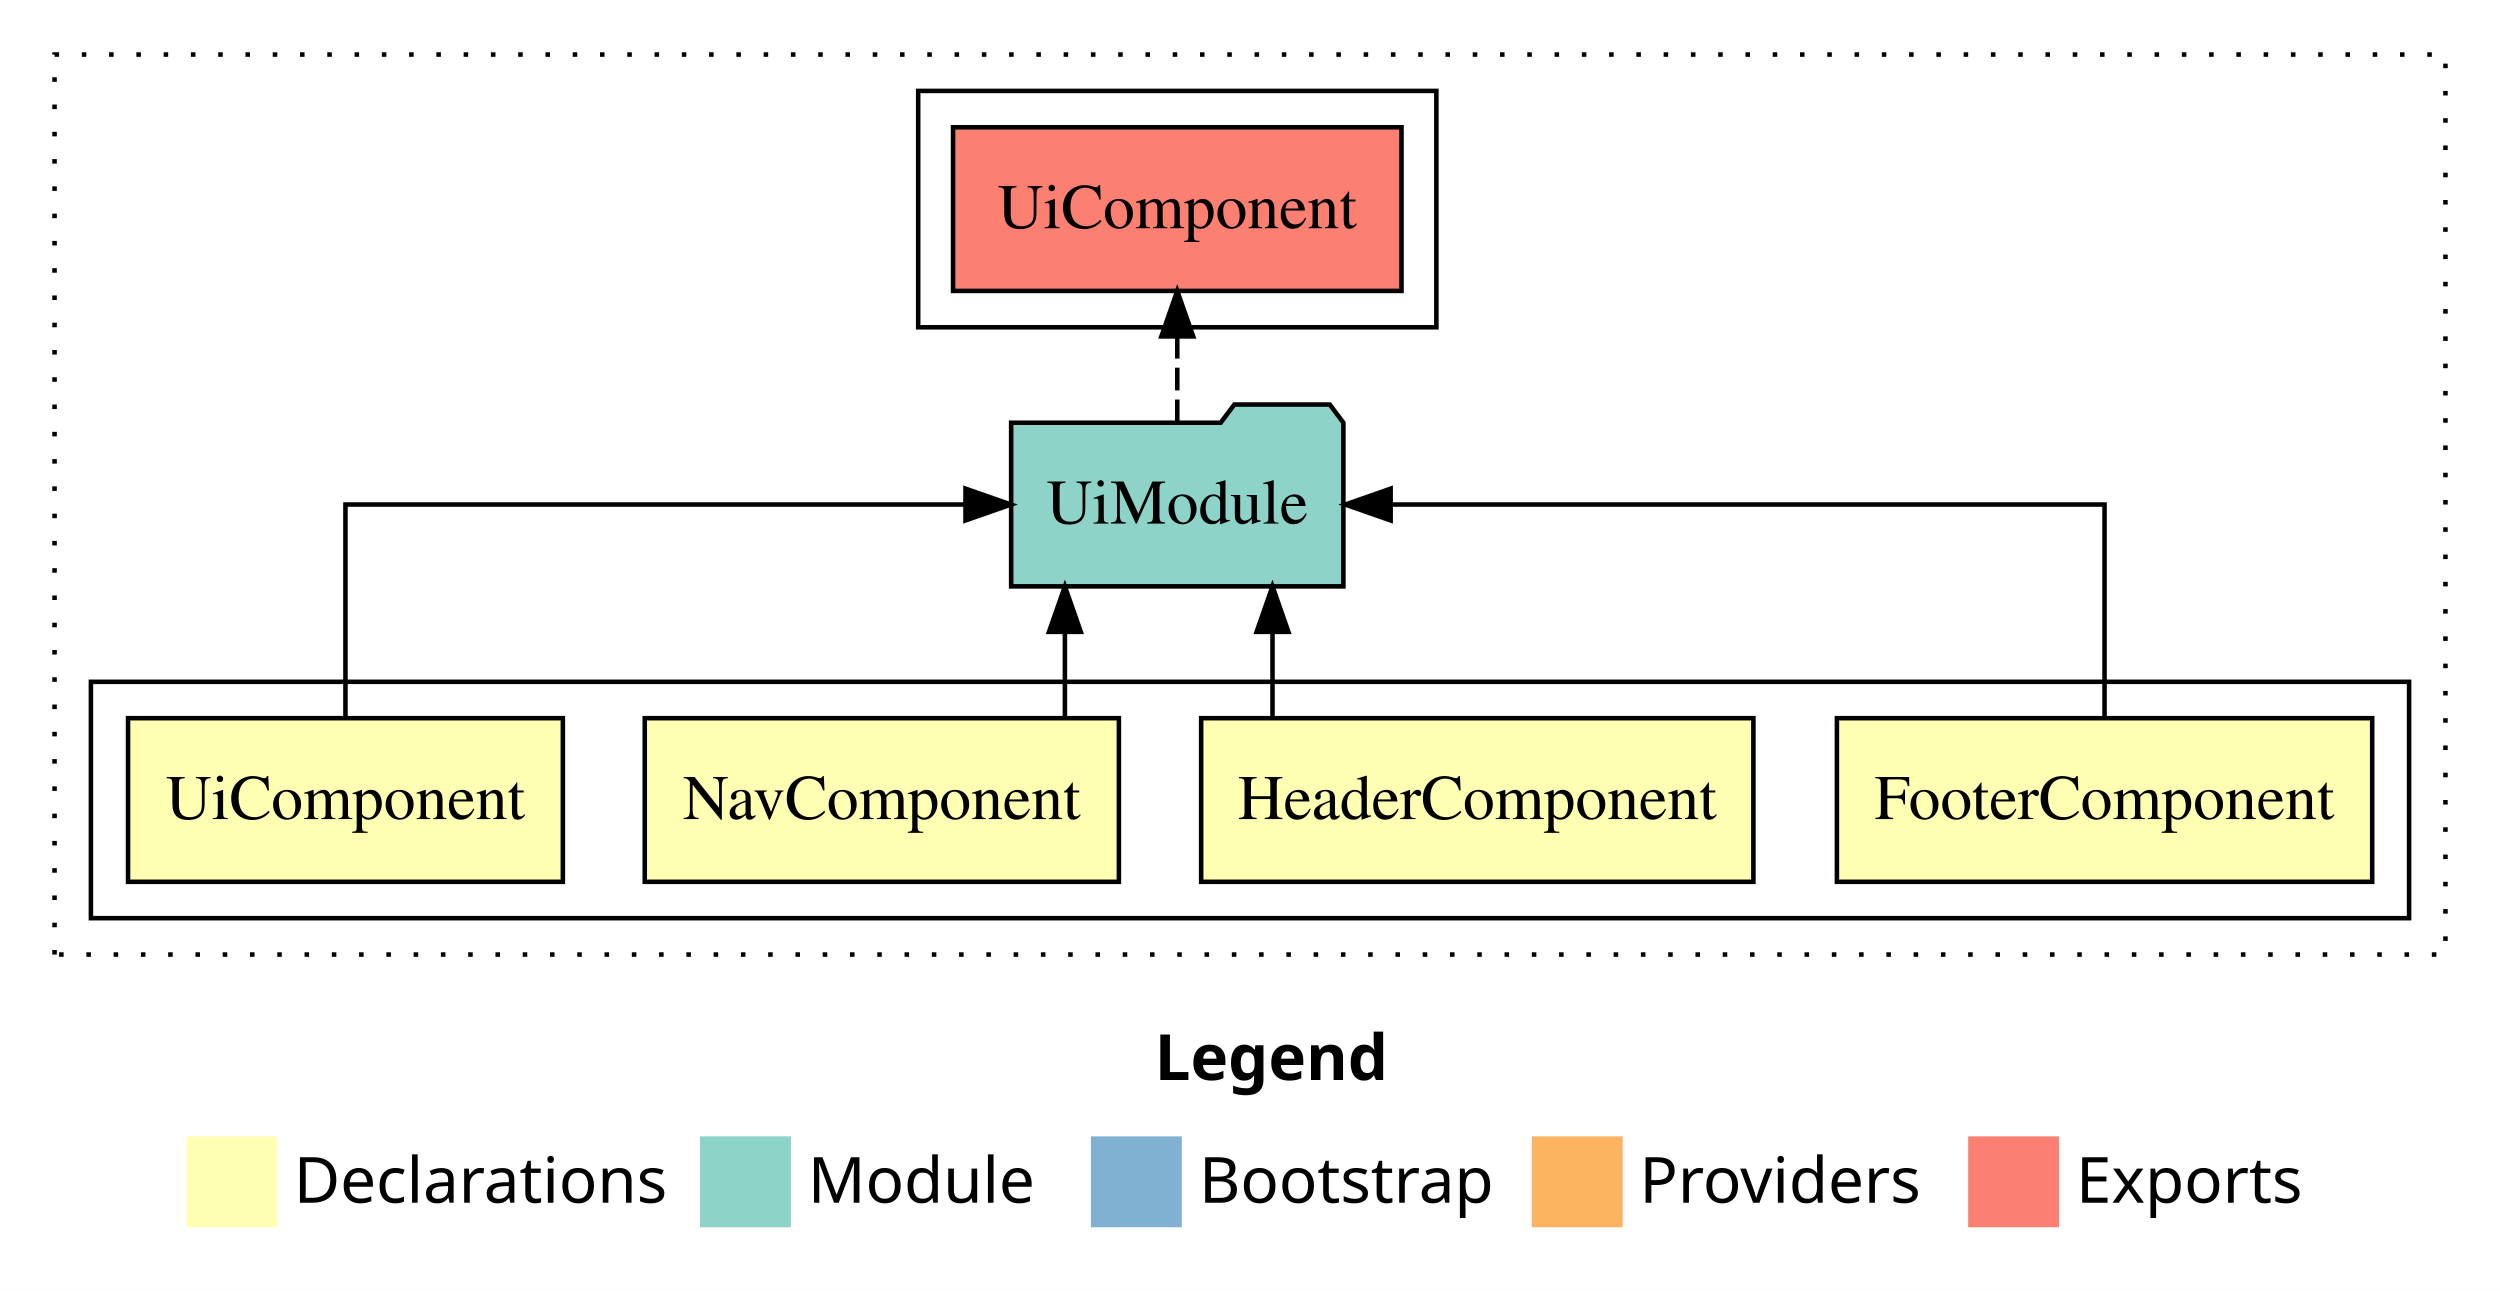
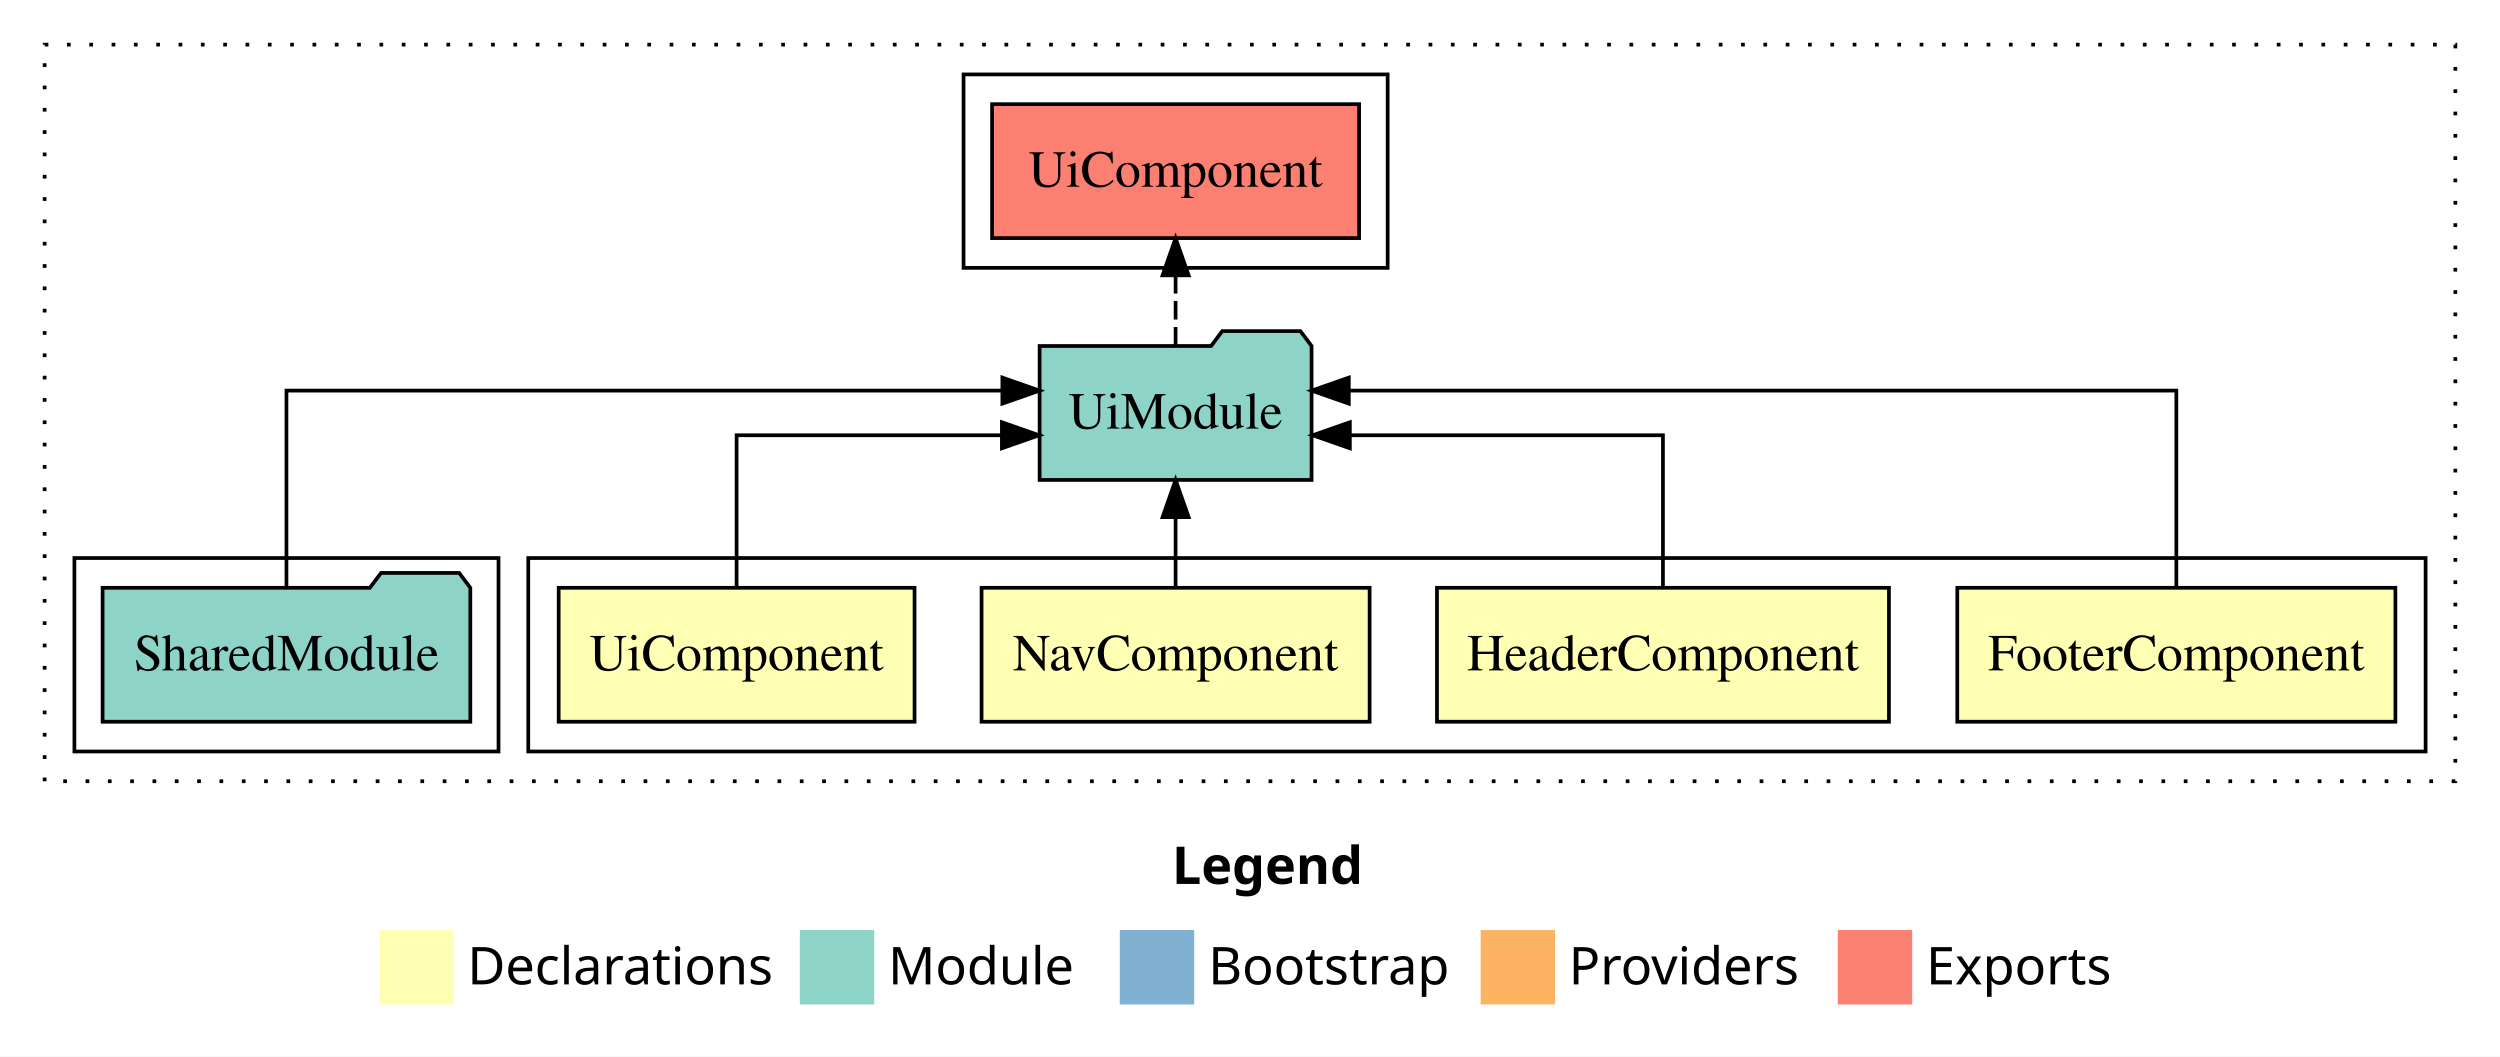
- <svg xmlns="http://www.w3.org/2000/svg" width="550pt" height="284pt" viewBox="0.00 0.00 550.00 284.00">
+ <svg xmlns="http://www.w3.org/2000/svg" width="672pt" height="284pt" viewBox="0.00 0.00 672.00 284.00">
  <g id="graph0" class="graph" transform="scale(1 1) rotate(0) translate(4 280)">
-     <polygon fill="#ffffff" stroke="transparent" points="-4,4 -4,-280 546,-280 546,4 -4,4" />
-     <text text-anchor="start" x="250.009" y="-42.4" font-family="sans-serif" font-weight="bold" font-size="14.00" fill="#000000">Legend</text>
-     <polygon fill="#ffffb3" stroke="transparent" points="37,-10 37,-30 57,-30 57,-10 37,-10" />
-     <text text-anchor="start" x="60.629" y="-15.4" font-family="sans-serif" font-size="14.00" fill="#000000">  Declarations</text>
-     <polygon fill="#8dd3c7" stroke="transparent" points="150,-10 150,-30 170,-30 170,-10 150,-10" />
-     <text text-anchor="start" x="173.725" y="-15.4" font-family="sans-serif" font-size="14.00" fill="#000000">  Module</text>
-     <polygon fill="#80b1d3" stroke="transparent" points="236,-10 236,-30 256,-30 256,-10 236,-10" />
-     <text text-anchor="start" x="259.781" y="-15.4" font-family="sans-serif" font-size="14.00" fill="#000000">  Bootstrap</text>
-     <polygon fill="#fdb462" stroke="transparent" points="333,-10 333,-30 353,-30 353,-10 333,-10" />
-     <text text-anchor="start" x="356.673" y="-15.4" font-family="sans-serif" font-size="14.00" fill="#000000">  Providers</text>
-     <polygon fill="#fb8072" stroke="transparent" points="429,-10 429,-30 449,-30 449,-10 429,-10" />
-     <text text-anchor="start" x="452.726" y="-15.4" font-family="sans-serif" font-size="14.00" fill="#000000">  Exports</text>
+     <polygon fill="#ffffff" stroke="transparent" points="-4,4 -4,-280 668,-280 668,4 -4,4" />
+     <text text-anchor="start" x="311.009" y="-42.4" font-family="sans-serif" font-weight="bold" font-size="14.00" fill="#000000">Legend</text>
+     <polygon fill="#ffffb3" stroke="transparent" points="98,-10 98,-30 118,-30 118,-10 98,-10" />
+     <text text-anchor="start" x="121.629" y="-15.4" font-family="sans-serif" font-size="14.00" fill="#000000">  Declarations</text>
+     <polygon fill="#8dd3c7" stroke="transparent" points="211,-10 211,-30 231,-30 231,-10 211,-10" />
+     <text text-anchor="start" x="234.725" y="-15.4" font-family="sans-serif" font-size="14.00" fill="#000000">  Module</text>
+     <polygon fill="#80b1d3" stroke="transparent" points="297,-10 297,-30 317,-30 317,-10 297,-10" />
+     <text text-anchor="start" x="320.781" y="-15.4" font-family="sans-serif" font-size="14.00" fill="#000000">  Bootstrap</text>
+     <polygon fill="#fdb462" stroke="transparent" points="394,-10 394,-30 414,-30 414,-10 394,-10" />
+     <text text-anchor="start" x="417.673" y="-15.4" font-family="sans-serif" font-size="14.00" fill="#000000">  Providers</text>
+     <polygon fill="#fb8072" stroke="transparent" points="490,-10 490,-30 510,-30 510,-10 490,-10" />
+     <text text-anchor="start" x="513.726" y="-15.4" font-family="sans-serif" font-size="14.00" fill="#000000">  Exports</text>
    <g id="clust1" class="cluster">
-       <polygon fill="none" stroke="#000000" stroke-dasharray="1,5" points="8,-70 8,-268 534,-268 534,-70 8,-70" />
+       <polygon fill="none" stroke="#000000" stroke-dasharray="1,5" points="8,-70 8,-268 656,-268 656,-70 8,-70" />
    </g>
    <g id="clust2" class="cluster">
-       <polygon fill="none" stroke="#000000" points="16,-78 16,-130 526,-130 526,-78 16,-78" />
+       <polygon fill="none" stroke="#000000" points="138,-78 138,-130 648,-130 648,-78 138,-78" />
+     </g>
+     <g id="clust7" class="cluster">
+       <polygon fill="none" stroke="#000000" points="16,-78 16,-130 130,-130 130,-78 16,-78" />
    </g>
    <g id="clust8" class="cluster">
-       <polygon fill="none" stroke="#000000" points="198,-208 198,-260 312,-260 312,-208 198,-208" />
+       <polygon fill="none" stroke="#000000" points="255,-208 255,-260 369,-260 369,-208 255,-208" />
    </g>
    <g id="node1" class="node">
-       <polygon fill="#ffffb3" stroke="#000000" points="517.881,-122 400.119,-122 400.119,-86 517.881,-86 517.881,-122" />
-       <text text-anchor="middle" x="459" y="-99.8" font-family="Times,serif" font-size="14.00" fill="#000000">FooterComponent</text>
+       <polygon fill="#ffffb3" stroke="#000000" points="639.881,-122 522.119,-122 522.119,-86 639.881,-86 639.881,-122" />
+       <text text-anchor="middle" x="581" y="-99.8" font-family="Times,serif" font-size="14.00" fill="#000000">FooterComponent</text>
    </g>
    <g id="node5" class="node">
-       <polygon fill="#8dd3c7" stroke="#000000" points="291.548,-187 288.548,-191 267.548,-191 264.548,-187 218.452,-187 218.452,-151 291.548,-151 291.548,-187" />
-       <text text-anchor="middle" x="255" y="-164.8" font-family="Times,serif" font-size="14.00" fill="#000000">UiModule</text>
+       <polygon fill="#8dd3c7" stroke="#000000" points="348.548,-187 345.548,-191 324.548,-191 321.548,-187 275.452,-187 275.452,-151 348.548,-151 348.548,-187" />
+       <text text-anchor="middle" x="312" y="-164.8" font-family="Times,serif" font-size="14.00" fill="#000000">UiModule</text>
    </g>
    <g id="edge1" class="edge">
-       <path fill="none" stroke="#000000" d="M459,-122.106C459,-141.339 459,-169 459,-169 459,-169 301.943,-169 301.943,-169" />
-       <polygon fill="#000000" stroke="#000000" points="301.943,-165.5 291.943,-169 301.943,-172.5 301.943,-165.5" />
+       <path fill="none" stroke="#000000" d="M581,-122.284C581,-143.321 581,-175 581,-175 581,-175 358.558,-175 358.558,-175" />
+       <polygon fill="#000000" stroke="#000000" points="358.558,-171.5 348.558,-175 358.558,-178.5 358.558,-171.5" />
    </g>
    <g id="node2" class="node">
-       <polygon fill="#ffffb3" stroke="#000000" points="381.744,-122 260.256,-122 260.256,-86 381.744,-86 381.744,-122" />
-       <text text-anchor="middle" x="321" y="-99.8" font-family="Times,serif" font-size="14.00" fill="#000000">HeaderComponent</text>
+       <polygon fill="#ffffb3" stroke="#000000" points="503.744,-122 382.256,-122 382.256,-86 503.744,-86 503.744,-122" />
+       <text text-anchor="middle" x="443" y="-99.8" font-family="Times,serif" font-size="14.00" fill="#000000">HeaderComponent</text>
    </g>
    <g id="edge2" class="edge">
-       <path fill="none" stroke="#000000" d="M275.951,-122.106C275.951,-122.106 275.951,-140.991 275.951,-140.991" />
-       <polygon fill="#000000" stroke="#000000" points="272.451,-140.991 275.951,-150.991 279.451,-140.991 272.451,-140.991" />
+       <path fill="none" stroke="#000000" d="M443,-122.022C443,-139.373 443,-163 443,-163 443,-163 358.839,-163 358.839,-163" />
+       <polygon fill="#000000" stroke="#000000" points="358.839,-159.5 348.839,-163 358.839,-166.5 358.839,-159.5" />
    </g>
    <g id="node3" class="node">
-       <polygon fill="#ffffb3" stroke="#000000" points="242.154,-122 137.846,-122 137.846,-86 242.154,-86 242.154,-122" />
-       <text text-anchor="middle" x="190" y="-99.8" font-family="Times,serif" font-size="14.00" fill="#000000">NavComponent</text>
+       <polygon fill="#ffffb3" stroke="#000000" points="364.154,-122 259.846,-122 259.846,-86 364.154,-86 364.154,-122" />
+       <text text-anchor="middle" x="312" y="-99.8" font-family="Times,serif" font-size="14.00" fill="#000000">NavComponent</text>
    </g>
    <g id="edge3" class="edge">
-       <path fill="none" stroke="#000000" d="M230.277,-122.106C230.277,-122.106 230.277,-140.991 230.277,-140.991" />
-       <polygon fill="#000000" stroke="#000000" points="226.777,-140.991 230.277,-150.991 233.777,-140.991 226.777,-140.991" />
+       <path fill="none" stroke="#000000" d="M312,-122.106C312,-122.106 312,-140.991 312,-140.991" />
+       <polygon fill="#000000" stroke="#000000" points="308.5,-140.991 312,-150.991 315.5,-140.991 308.5,-140.991" />
    </g>
    <g id="node4" class="node">
-       <polygon fill="#ffffb3" stroke="#000000" points="119.83,-122 24.17,-122 24.17,-86 119.83,-86 119.83,-122" />
-       <text text-anchor="middle" x="72" y="-99.8" font-family="Times,serif" font-size="14.00" fill="#000000">UiComponent</text>
+       <polygon fill="#ffffb3" stroke="#000000" points="241.83,-122 146.17,-122 146.17,-86 241.83,-86 241.83,-122" />
+       <text text-anchor="middle" x="194" y="-99.8" font-family="Times,serif" font-size="14.00" fill="#000000">UiComponent</text>
    </g>
    <g id="edge4" class="edge">
-       <path fill="none" stroke="#000000" d="M72,-122.106C72,-141.339 72,-169 72,-169 72,-169 208.407,-169 208.407,-169" />
-       <polygon fill="#000000" stroke="#000000" points="208.407,-172.5 218.407,-169 208.407,-165.5 208.407,-172.5" />
+       <path fill="none" stroke="#000000" d="M194,-122.022C194,-139.373 194,-163 194,-163 194,-163 265.311,-163 265.311,-163" />
+       <polygon fill="#000000" stroke="#000000" points="265.311,-166.5 275.311,-163 265.311,-159.5 265.311,-166.5" />
+     </g>
+     <g id="node7" class="node">
+       <polygon fill="#fb8072" stroke="#000000" points="361.33,-252 262.67,-252 262.67,-216 361.33,-216 361.33,-252" />
+       <text text-anchor="middle" x="312" y="-229.8" font-family="Times,serif" font-size="14.00" fill="#000000">UiComponent </text>
+     </g>
+     <g id="edge6" class="edge">
+       <path fill="none" stroke="#000000" stroke-dasharray="5,2" d="M312,-187.106C312,-187.106 312,-205.991 312,-205.991" />
+       <polygon fill="#000000" stroke="#000000" points="308.5,-205.991 312,-215.991 315.5,-205.991 308.5,-205.991" />
    </g>
    <g id="node6" class="node">
-       <polygon fill="#fb8072" stroke="#000000" points="304.33,-252 205.67,-252 205.67,-216 304.33,-216 304.33,-252" />
-       <text text-anchor="middle" x="255" y="-229.8" font-family="Times,serif" font-size="14.00" fill="#000000">UiComponent </text>
+       <polygon fill="#8dd3c7" stroke="#000000" points="122.423,-122 119.423,-126 98.423,-126 95.423,-122 23.577,-122 23.577,-86 122.423,-86 122.423,-122" />
+       <text text-anchor="middle" x="73" y="-99.8" font-family="Times,serif" font-size="14.00" fill="#000000">SharedModule</text>
    </g>
    <g id="edge5" class="edge">
-       <path fill="none" stroke="#000000" stroke-dasharray="5,2" d="M255,-187.106C255,-187.106 255,-205.991 255,-205.991" />
-       <polygon fill="#000000" stroke="#000000" points="251.5,-205.991 255,-215.991 258.5,-205.991 251.5,-205.991" />
+       <path fill="none" stroke="#000000" d="M73,-122.284C73,-143.321 73,-175 73,-175 73,-175 265.441,-175 265.441,-175" />
+       <polygon fill="#000000" stroke="#000000" points="265.441,-178.5 275.441,-175 265.441,-171.5 265.441,-178.5" />
    </g>
  </g>
</svg>
